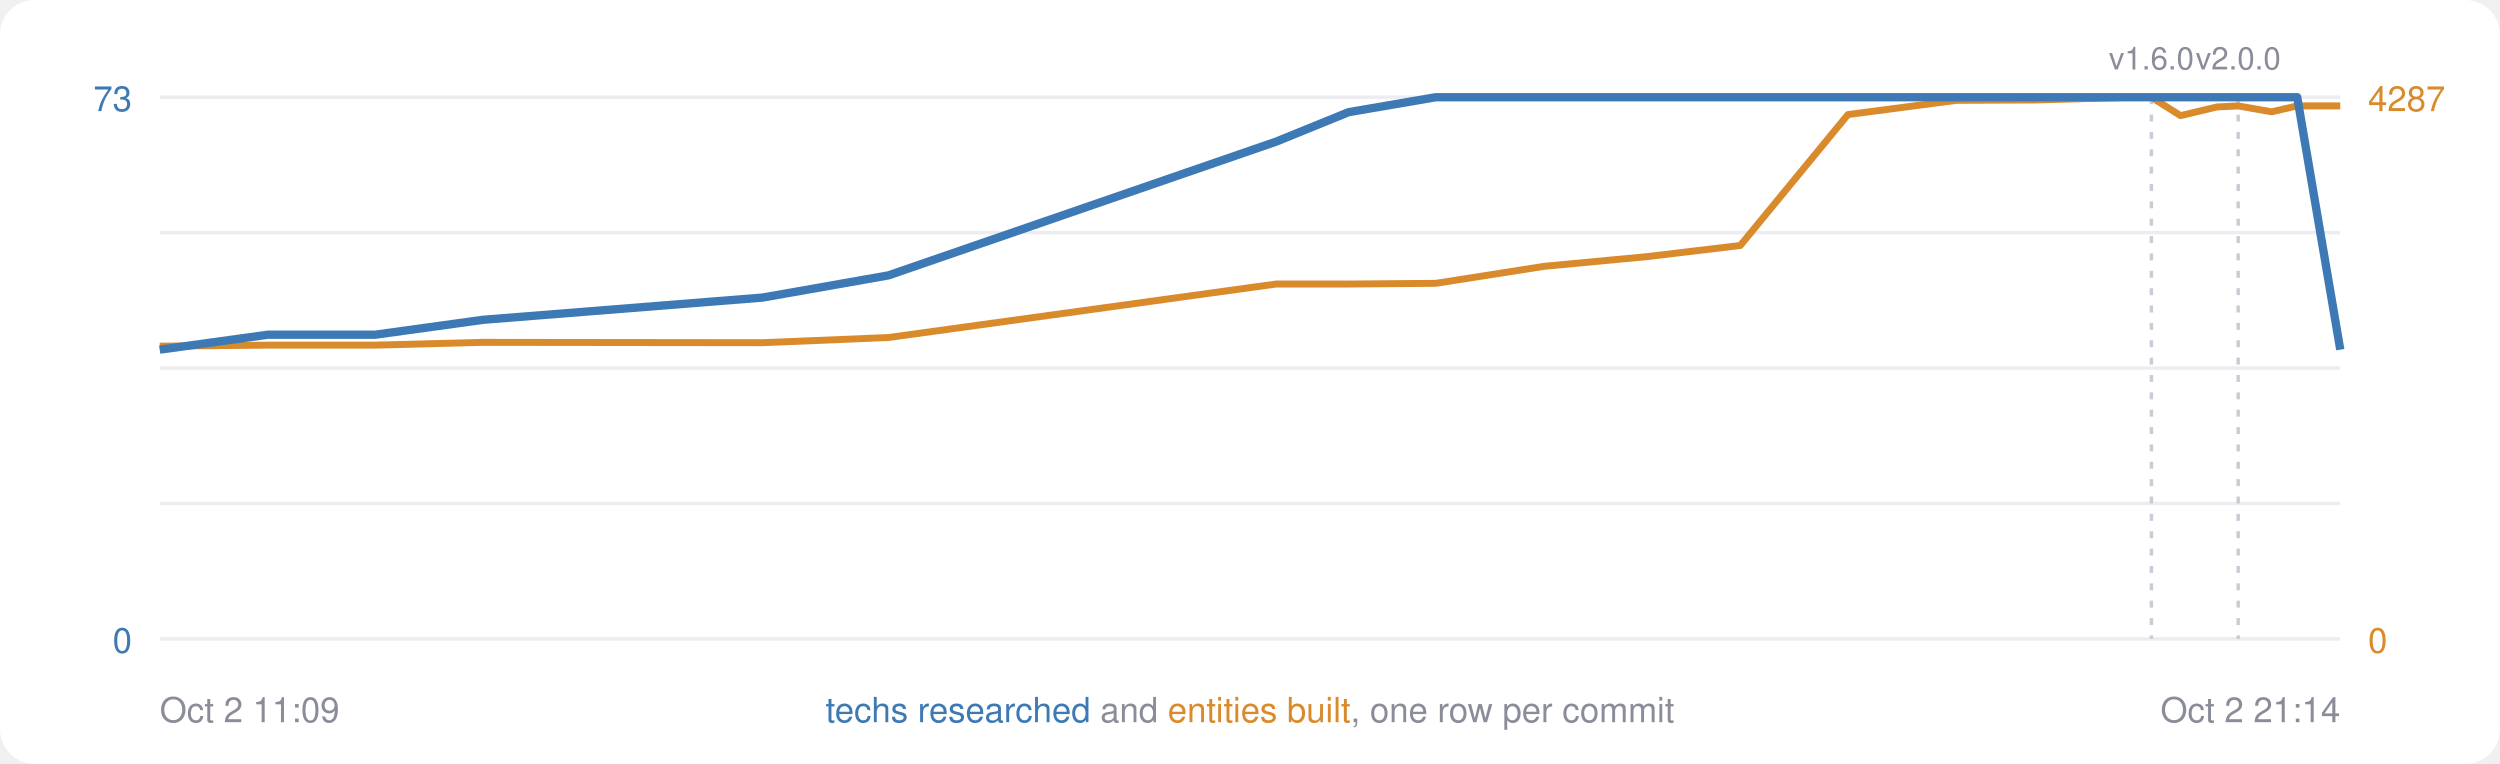
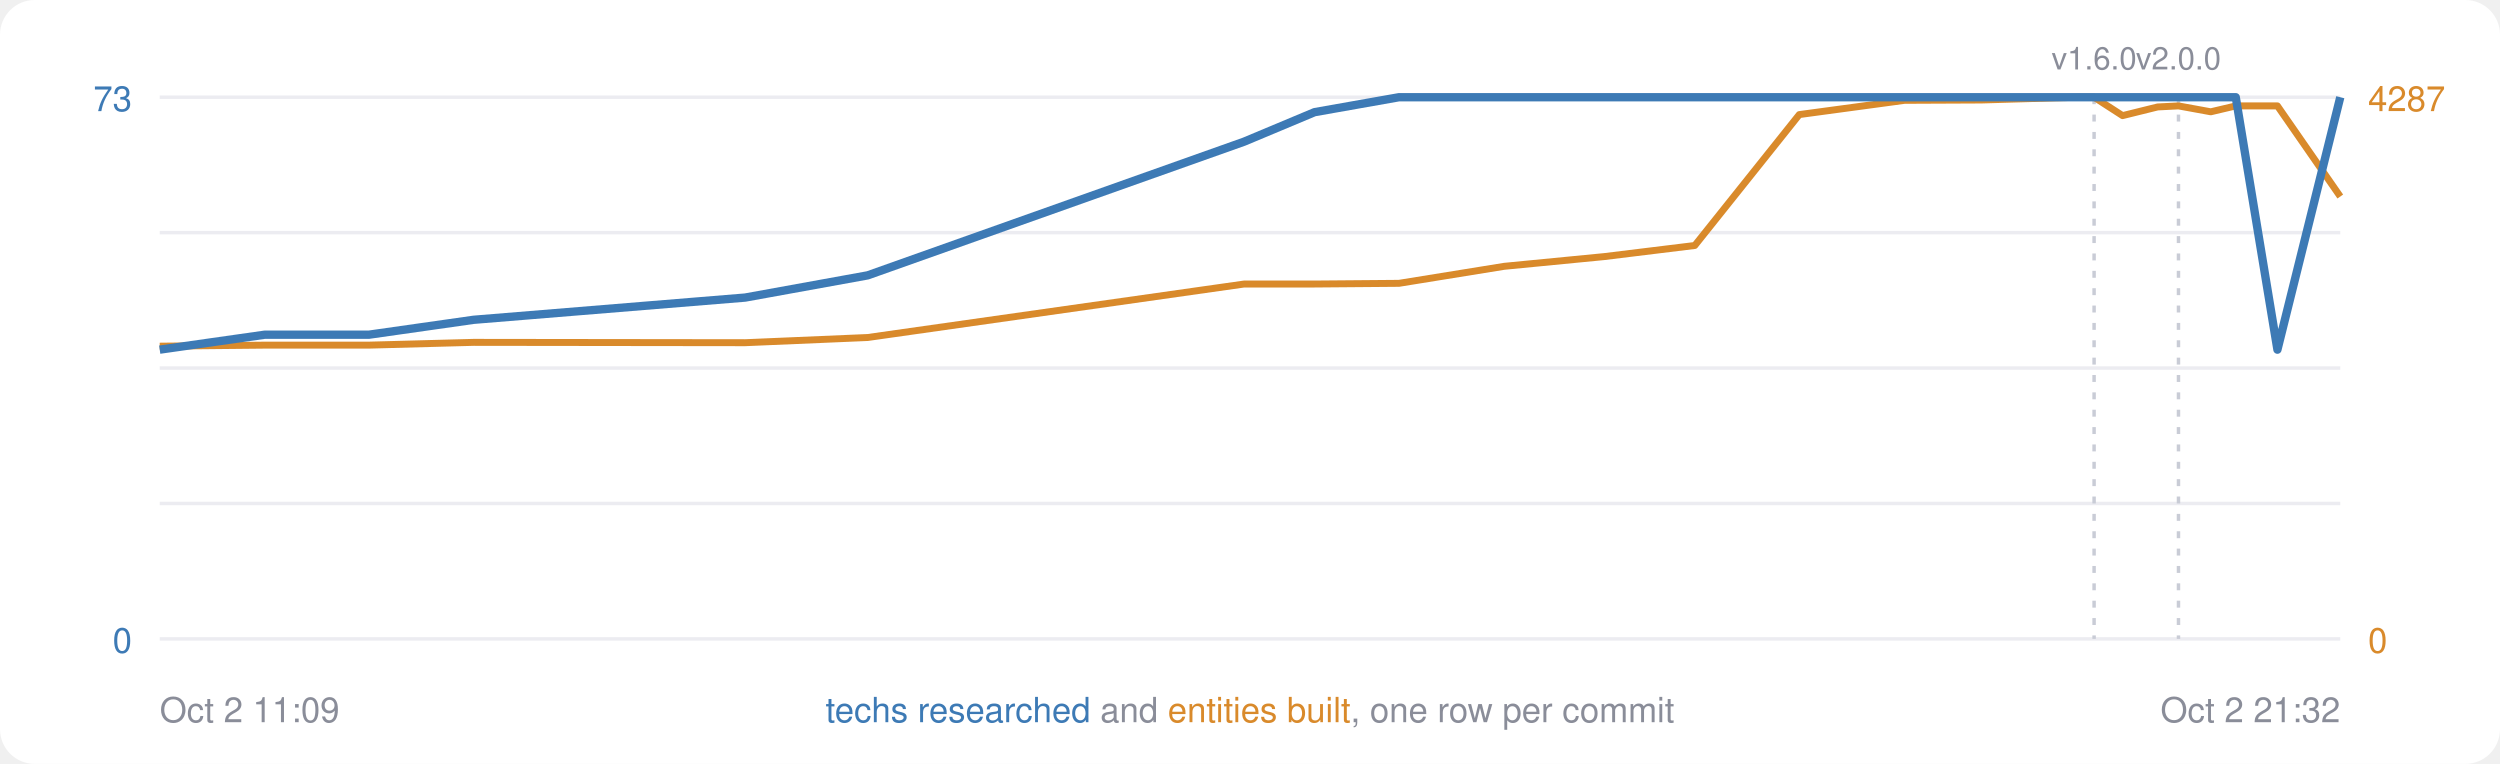
<svg xmlns="http://www.w3.org/2000/svg" viewBox="0 0 720 220" width="720" height="220" font-family="-apple-system,Helvetica,Arial,sans-serif">
  <rect width="720" height="220" fill="#ffffff" rx="10" />
  <line x1="46" y1="184.0" x2="674" y2="184.0" stroke="#ececf1" />
  <line x1="46" y1="145.0" x2="674" y2="145.0" stroke="#ececf1" />
  <line x1="46" y1="106.0" x2="674" y2="106.0" stroke="#ececf1" />
  <line x1="46" y1="67.0" x2="674" y2="67.0" stroke="#ececf1" />
  <line x1="46" y1="28.0" x2="674" y2="28.0" stroke="#ececf1" />
-   <line x1="619.6" y1="28" x2="619.6" y2="184" stroke="#c9ccd6" stroke-dasharray="2 3" />
-   <text x="619.6" y="20" text-anchor="middle" font-size="9" fill="#8a8d99">v1.6.0</text>
-   <line x1="644.6" y1="28" x2="644.6" y2="184" stroke="#c9ccd6" stroke-dasharray="2 3" />
-   <text x="644.6" y="20" text-anchor="middle" font-size="9" fill="#8a8d99">v2.0.0</text>
-   <polyline points="46.0,99.7 77.1,99.4 108.0,99.4 139.1,98.6 219.6,98.7 255.9,97.2 367.5,81.8 388.4,81.8 413.5,81.6 444.7,76.7 474.4,73.9 501.2,70.7 532.2,33.0 563.4,28.9 586.2,28.8 614.9,28.0 619.6,28.0 628.0,33.3 638.5,30.8 644.6,30.5 654.2,32.2 661.6,30.5 674.0,30.5" fill="none" stroke="#d98a2b" stroke-width="2" stroke-linejoin="round" />
-   <polyline points="46.0,100.7 77.1,96.4 108.0,96.4 139.1,92.1 219.6,85.7 255.9,79.3 367.5,40.8 388.4,32.3 413.5,28.0 444.7,28.0 474.4,28.0 501.2,28.0 532.2,28.0 563.4,28.0 586.2,28.0 614.9,28.0 619.6,28.0 628.0,28.0 638.5,28.0 644.6,28.0 654.2,28.0 661.6,28.0 674.0,100.7" fill="none" stroke="#3d7ab5" stroke-width="2.4" stroke-linejoin="round" />
+   <line x1="603.1" y1="28" x2="603.1" y2="184" stroke="#c9ccd6" stroke-dasharray="2 3" />
+   <text x="603.1" y="20" text-anchor="middle" font-size="9" fill="#8a8d99">v1.6.0</text>
+   <line x1="627.4" y1="28" x2="627.4" y2="184" stroke="#c9ccd6" stroke-dasharray="2 3" />
+   <text x="627.4" y="20" text-anchor="middle" font-size="9" fill="#8a8d99">v2.0.0</text>
+   <polyline points="46.0,99.7 76.2,99.4 106.2,99.4 136.4,98.6 214.6,98.7 249.9,97.2 358.3,81.8 378.6,81.8 402.9,81.6 433.2,76.7 462.0,73.9 488.1,70.7 518.2,33.0 548.5,28.9 570.6,28.8 598.5,28.0 603.1,28.0 611.3,33.3 621.4,30.8 627.4,30.5 636.7,32.2 643.9,30.5 655.9,30.5 674.0,56.6" fill="none" stroke="#d98a2b" stroke-width="2" stroke-linejoin="round" />
+   <polyline points="46.0,100.7 76.2,96.4 106.2,96.4 136.4,92.1 214.6,85.7 249.9,79.3 358.3,40.8 378.6,32.3 402.9,28.0 433.2,28.0 462.0,28.0 488.1,28.0 518.2,28.0 548.5,28.0 570.6,28.0 598.5,28.0 603.1,28.0 611.3,28.0 621.4,28.0 627.4,28.0 636.7,28.0 643.9,28.0 655.9,100.7 674.0,28.0" fill="none" stroke="#3d7ab5" stroke-width="2.4" stroke-linejoin="round" />
  <text x="38" y="32" text-anchor="end" font-size="10" fill="#3d7ab5">73</text>
  <text x="38" y="188" text-anchor="end" font-size="10" fill="#3d7ab5">0</text>
  <text x="682" y="32" font-size="10" fill="#d98a2b">4287</text>
  <text x="682" y="188" font-size="10" fill="#d98a2b">0</text>
  <text x="46" y="208" font-size="10" fill="#8a8d99">Oct 2 11:09</text>
-   <text x="674" y="208" text-anchor="end" font-size="10" fill="#8a8d99">Oct 2 21:14</text>
+   <text x="674" y="208" text-anchor="end" font-size="10" fill="#8a8d99">Oct 2 21:32</text>
  <text x="360.0" y="208" text-anchor="middle" font-size="10" fill="#8a8d99">
    <tspan fill="#3d7ab5">techs researched</tspan>  and  <tspan fill="#d98a2b">entities built</tspan>, one row per commit</text>
</svg>
